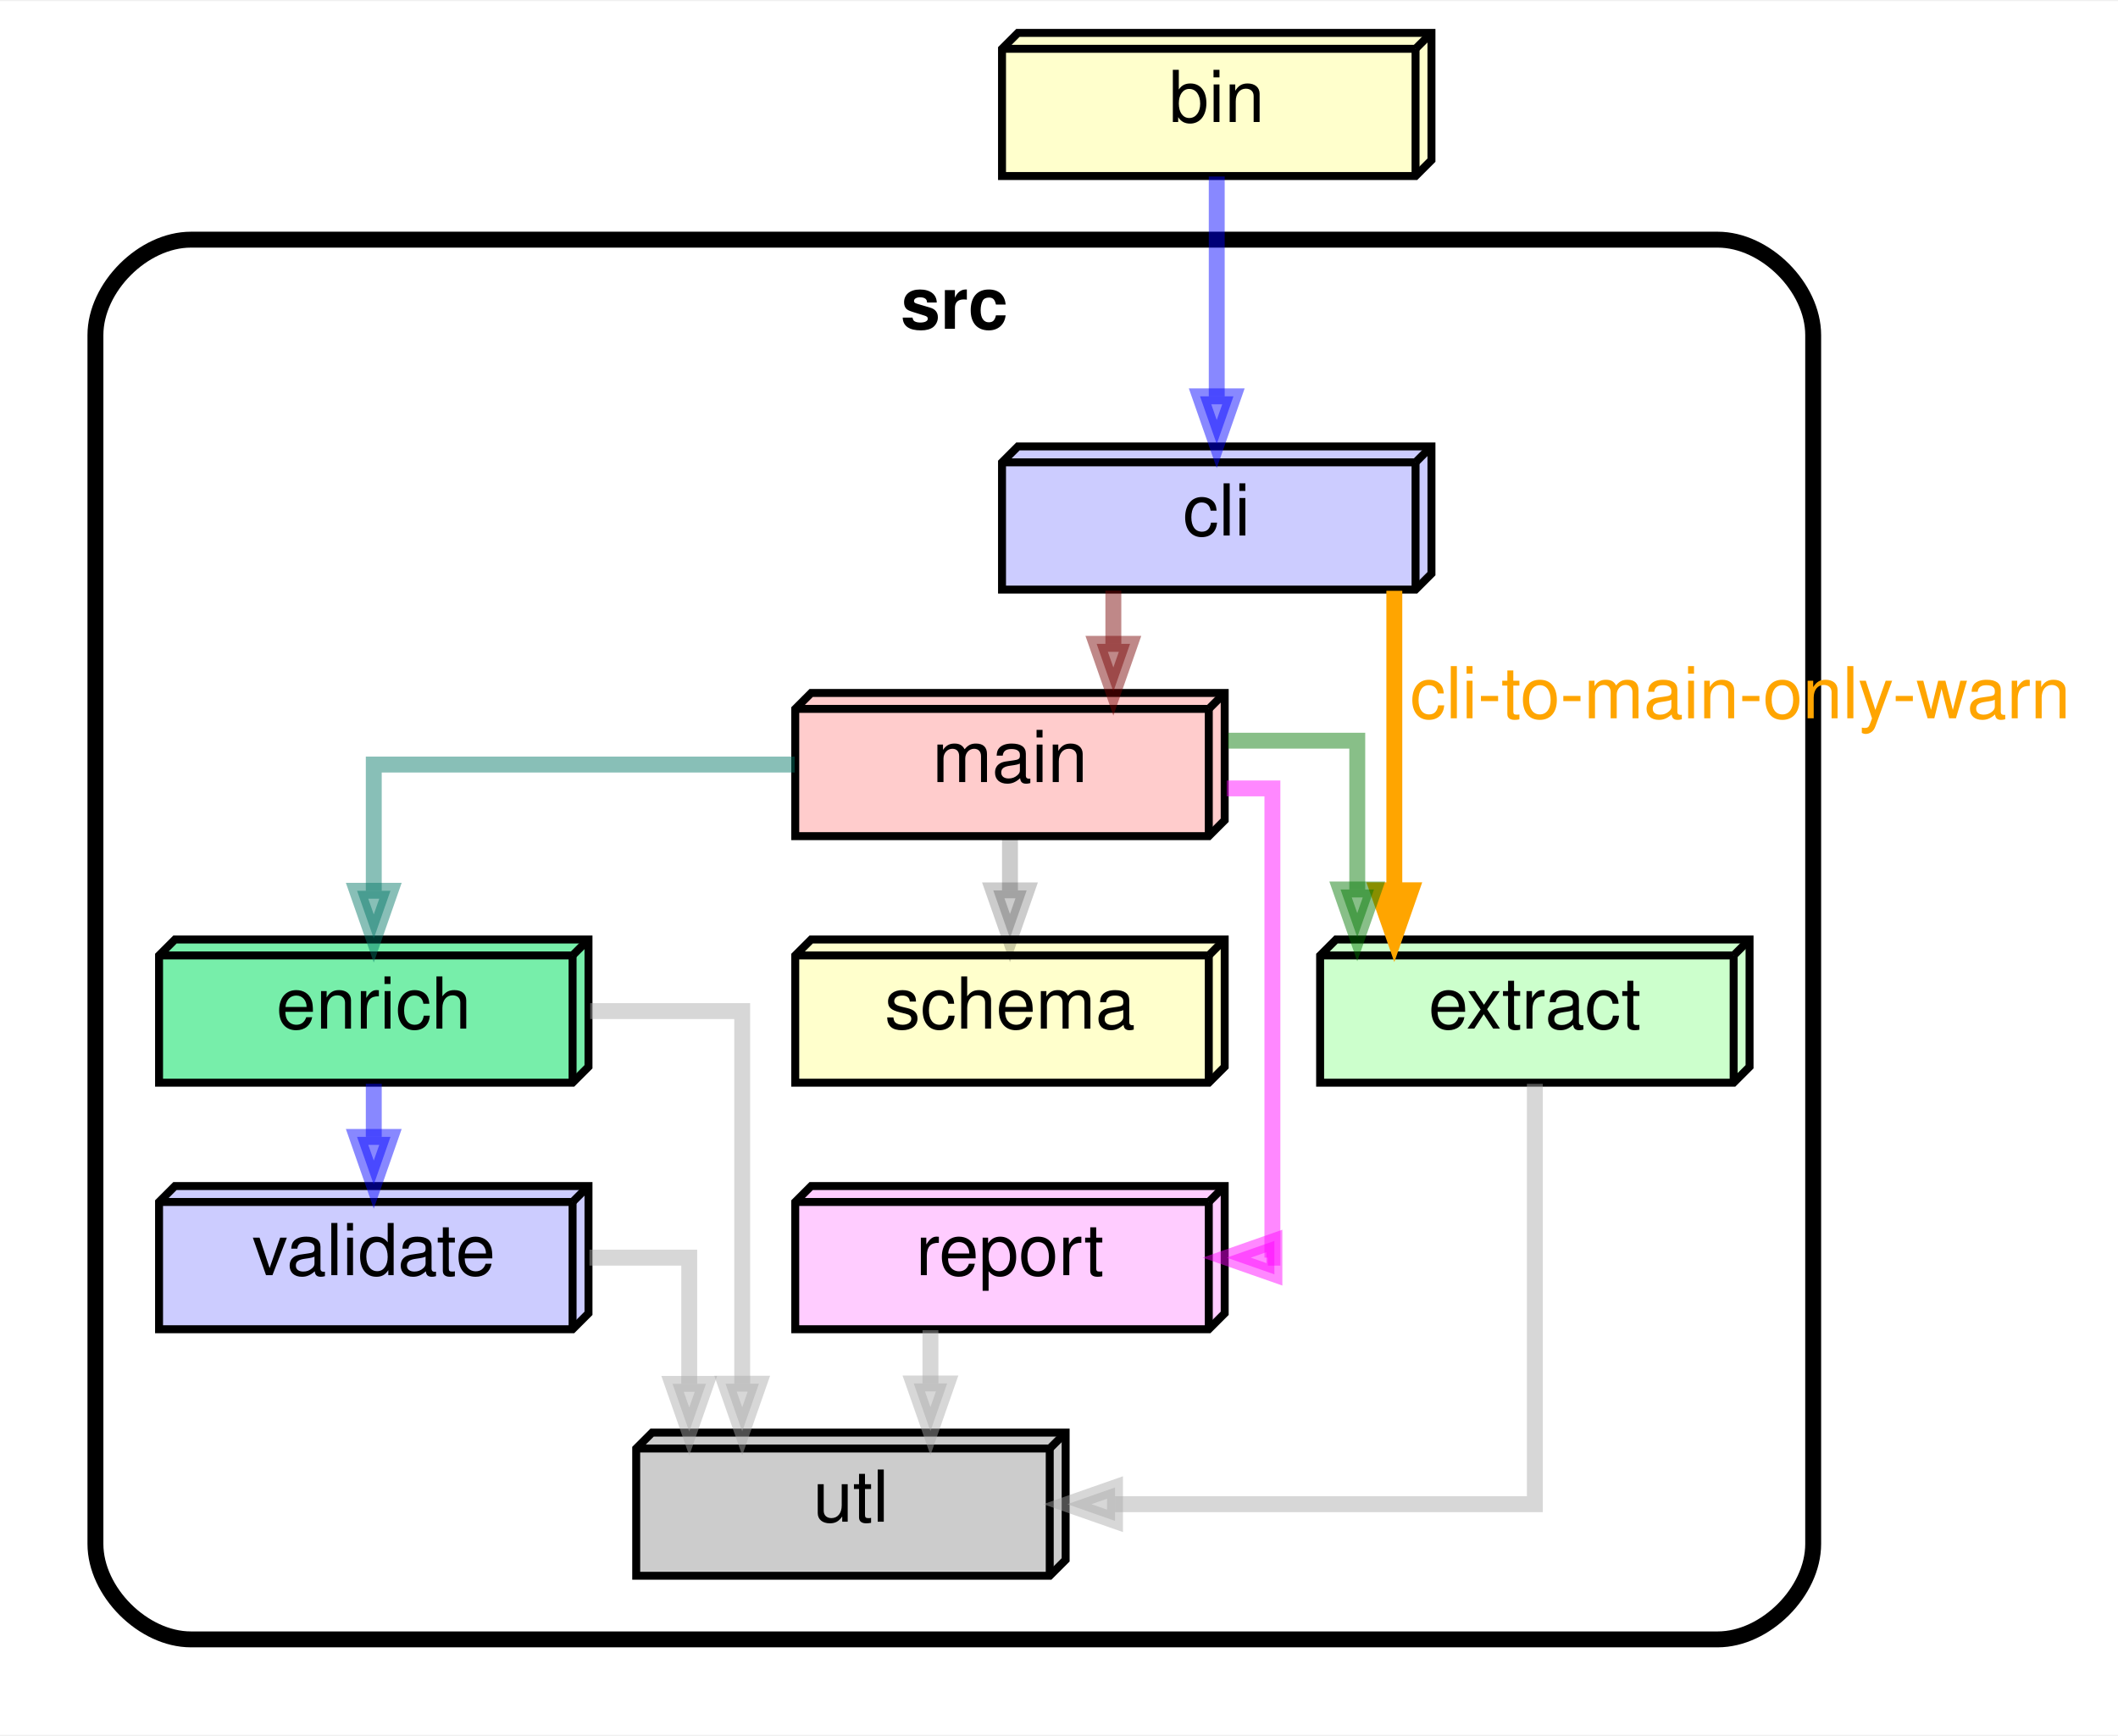
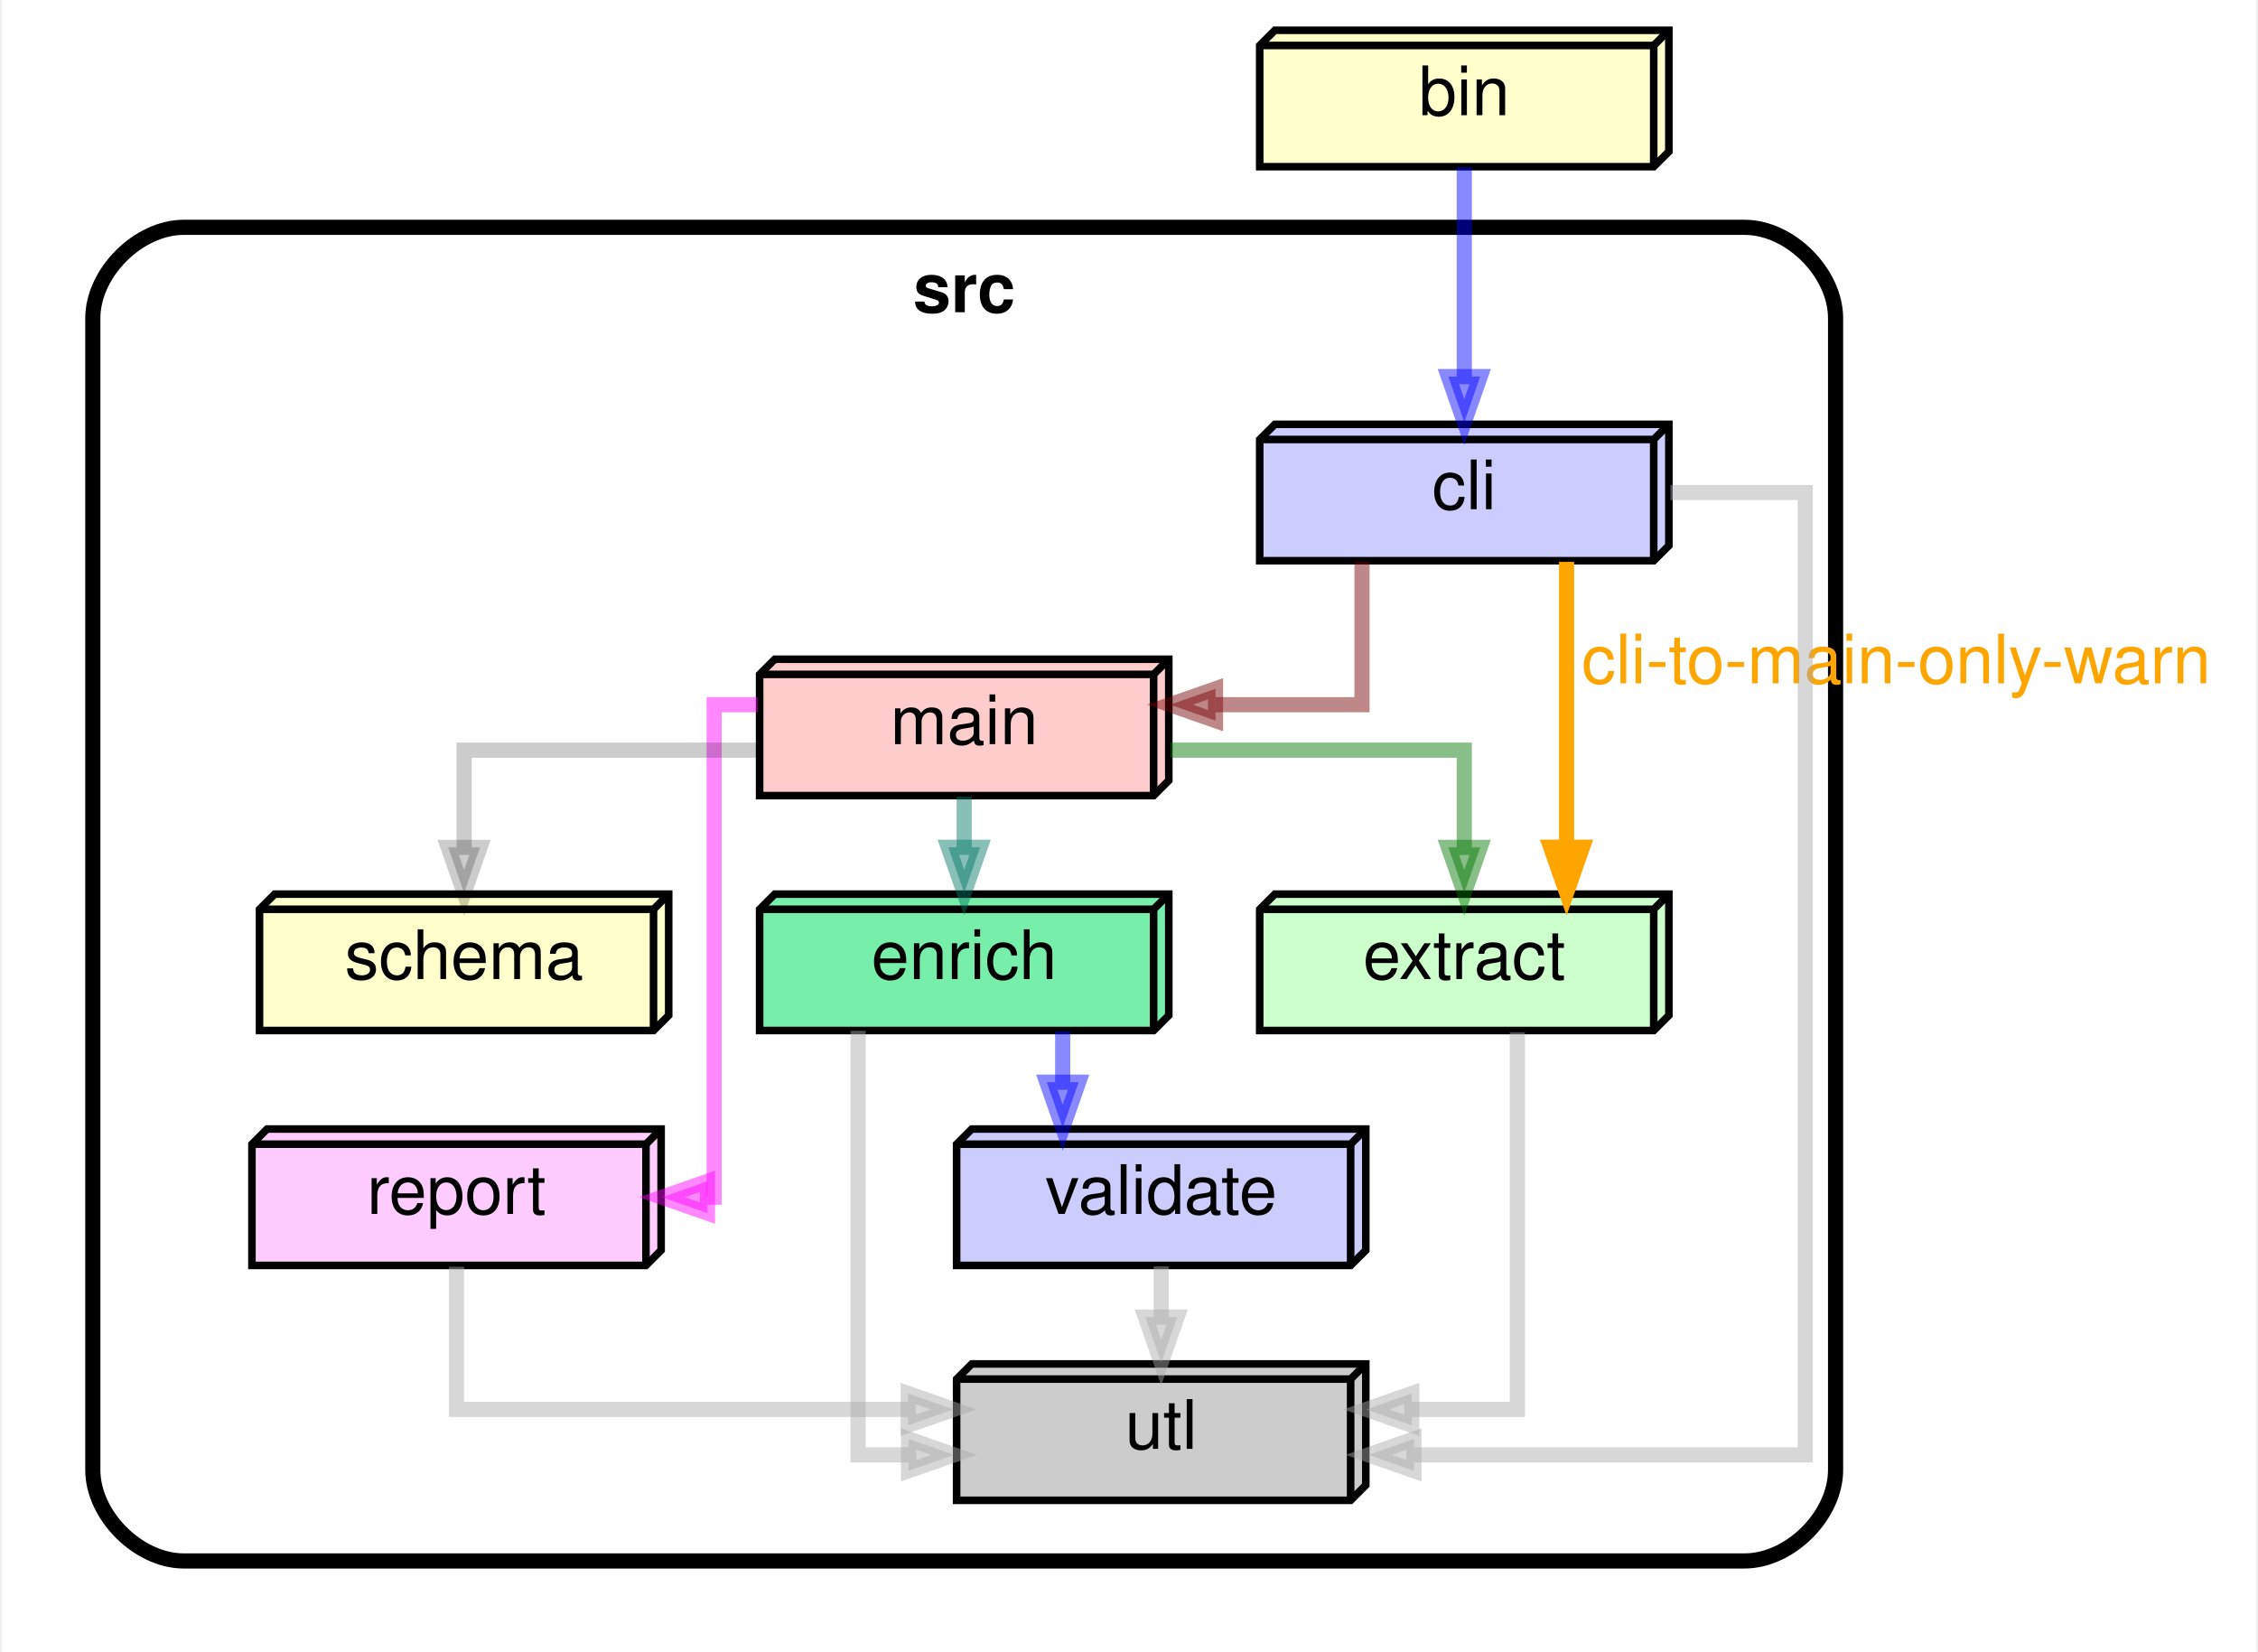
- <svg xmlns="http://www.w3.org/2000/svg" xmlns:xlink="http://www.w3.org/1999/xlink" width="266pt" height="218pt" viewBox="0.00 0.00 266.33 218.00">
+ <svg xmlns="http://www.w3.org/2000/svg" xmlns:xlink="http://www.w3.org/1999/xlink" width="298pt" height="218pt" viewBox="0.00 0.00 297.50 218.00">
  <g id="graph0" class="graph" transform="scale(1 1) rotate(0) translate(4 214)">
-     <polygon fill="white" stroke="transparent" points="-4,4 -4,-214 262.33,-214 262.33,4 -4,4" />
+     <polygon fill="white" stroke="transparent" points="-4,4 -4,-214 293.5,-214 293.5,4 -4,4" />
    <g id="clust1" class="cluster">
-       <path fill="#ffffff" stroke="black" stroke-width="2" d="M20,-8C20,-8 212,-8 212,-8 218,-8 224,-14 224,-20 224,-20 224,-172 224,-172 224,-178 218,-184 212,-184 212,-184 20,-184 20,-184 14,-184 8,-178 8,-172 8,-172 8,-20 8,-20 8,-14 14,-8 20,-8" />
-       <text text-anchor="middle" x="116" y="-172.8" font-family="Helvetica,sans-Serif" font-weight="bold" font-size="9.00">src</text>
+       <path fill="#ffffff" stroke="black" stroke-width="2" d="M20,-8C20,-8 226,-8 226,-8 232,-8 238,-14 238,-20 238,-20 238,-172 238,-172 238,-178 232,-184 226,-184 226,-184 20,-184 20,-184 14,-184 8,-178 8,-172 8,-172 8,-20 8,-20 8,-14 14,-8 20,-8" />
+       <text text-anchor="middle" x="123" y="-172.8" font-family="Helvetica,sans-Serif" font-weight="bold" font-size="9.00">src</text>
    </g>
    <g id="node1" class="node">
      <g id="a_node1">
        <a xlink:href="https://github.com/sverweij/dependency-cruiser/blob/develop/bin/" xlink:title="bin">
-           <polygon fill="#ffffcc" stroke="black" points="176,-210 124,-210 122,-208 122,-192 174,-192 176,-194 176,-210" />
-           <polyline fill="none" stroke="black" points="174,-208 122,-208 " />
-           <polyline fill="none" stroke="black" points="174,-208 174,-192 " />
-           <polyline fill="none" stroke="black" points="174,-208 176,-210 " />
-           <text text-anchor="middle" x="149" y="-198.8" font-family="Helvetica,sans-Serif" font-size="9.00">bin</text>
+           <polygon fill="#ffffcc" stroke="black" points="216,-210 164,-210 162,-208 162,-192 214,-192 216,-194 216,-210" />
+           <polyline fill="none" stroke="black" points="214,-208 162,-208 " />
+           <polyline fill="none" stroke="black" points="214,-208 214,-192 " />
+           <polyline fill="none" stroke="black" points="214,-208 216,-210 " />
+           <text text-anchor="middle" x="189" y="-198.8" font-family="Helvetica,sans-Serif" font-size="9.00">bin</text>
        </a>
      </g>
    </g>
    <g id="node2" class="node">
      <g id="a_node2">
        <a xlink:href="https://github.com/sverweij/dependency-cruiser/blob/develop/src/cli" xlink:title="cli">
-           <polygon fill="#ccccff" stroke="black" points="176,-158 124,-158 122,-156 122,-140 174,-140 176,-142 176,-158" />
-           <polyline fill="none" stroke="black" points="174,-156 122,-156 " />
-           <polyline fill="none" stroke="black" points="174,-156 174,-140 " />
-           <polyline fill="none" stroke="black" points="174,-156 176,-158 " />
-           <text text-anchor="middle" x="149" y="-146.8" font-family="Helvetica,sans-Serif" font-size="9.00">cli</text>
+           <polygon fill="#ccccff" stroke="black" points="216,-158 164,-158 162,-156 162,-140 214,-140 216,-142 216,-158" />
+           <polyline fill="none" stroke="black" points="214,-156 162,-156 " />
+           <polyline fill="none" stroke="black" points="214,-156 214,-140 " />
+           <polyline fill="none" stroke="black" points="214,-156 216,-158 " />
+           <text text-anchor="middle" x="189" y="-146.8" font-family="Helvetica,sans-Serif" font-size="9.00">cli</text>
        </a>
      </g>
    </g>
    <g id="edge1" class="edge">
-       <path fill="none" stroke="#0000ff" stroke-width="2" stroke-opacity="0.467" d="M149,-191.94C149,-191.94 149,-164.3 149,-164.3" />
-       <polygon fill="#0000ff" fill-opacity="0.467" stroke="#0000ff" stroke-width="2" stroke-opacity="0.467" points="151.1,-164.3 149,-158.3 146.9,-164.3 151.1,-164.3" />
+       <path fill="none" stroke="#0000ff" stroke-width="2" stroke-opacity="0.467" d="M189,-191.94C189,-191.94 189,-164.3 189,-164.3" />
+       <polygon fill="#0000ff" fill-opacity="0.467" stroke="#0000ff" stroke-width="2" stroke-opacity="0.467" points="191.1,-164.3 189,-158.3 186.9,-164.3 191.1,-164.3" />
    </g>
    <g id="node3" class="node">
      <g id="a_node3">
        <a xlink:href="https://github.com/sverweij/dependency-cruiser/blob/develop/src/main" xlink:title="main">
          <polygon fill="#ffcccc" stroke="black" points="150,-127 98,-127 96,-125 96,-109 148,-109 150,-111 150,-127" />
          <polyline fill="none" stroke="black" points="148,-125 96,-125 " />
          <polyline fill="none" stroke="black" points="148,-125 148,-109 " />
          <polyline fill="none" stroke="black" points="148,-125 150,-127 " />
          <text text-anchor="middle" x="123" y="-115.8" font-family="Helvetica,sans-Serif" font-size="9.00">main</text>
        </a>
      </g>
    </g>
    <g id="edge2" class="edge">
-       <path fill="none" stroke="#770000" stroke-width="2" stroke-opacity="0.467" d="M136,-139.87C136,-139.87 136,-133.18 136,-133.18" />
-       <polygon fill="#770000" fill-opacity="0.467" stroke="#770000" stroke-width="2" stroke-opacity="0.467" points="138.1,-133.18 136,-127.18 133.9,-133.18 138.1,-133.18" />
+       <path fill="none" stroke="#770000" stroke-width="2" stroke-opacity="0.467" d="M175.5,-139.83C175.5,-131.67 175.5,-121 175.5,-121 175.5,-121 156.17,-121 156.17,-121" />
+       <polygon fill="#770000" fill-opacity="0.467" stroke="#770000" stroke-width="2" stroke-opacity="0.467" points="156.17,-118.9 150.17,-121 156.17,-123.1 156.17,-118.9" />
    </g>
    <g id="node4" class="node">
      <g id="a_node4">
        <a xlink:href="https://github.com/sverweij/dependency-cruiser/blob/develop/src/extract" xlink:title="extract">
          <polygon fill="#ccffcc" stroke="black" points="216,-96 164,-96 162,-94 162,-78 214,-78 216,-80 216,-96" />
          <polyline fill="none" stroke="black" points="214,-94 162,-94 " />
          <polyline fill="none" stroke="black" points="214,-94 214,-78 " />
          <polyline fill="none" stroke="black" points="214,-94 216,-96 " />
          <text text-anchor="middle" x="189" y="-84.8" font-family="Helvetica,sans-Serif" font-size="9.00">extract</text>
        </a>
      </g>
    </g>
    <g id="edge3" class="edge">
      <g id="a_edge3">
        <a xlink:title="cli-to-main-only-warn">
-           <path fill="none" stroke="orange" stroke-width="2" d="M171.33,-139.85C171.33,-139.85 171.33,-102.19 171.33,-102.19" />
-           <polygon fill="orange" stroke="orange" stroke-width="2" points="173.43,-102.19 171.33,-96.19 169.23,-102.19 173.43,-102.19" />
+           <path fill="none" stroke="orange" stroke-width="2" d="M202.5,-139.85C202.5,-139.85 202.5,-102.19 202.5,-102.19" />
+           <polygon fill="orange" stroke="orange" stroke-width="2" points="204.6,-102.19 202.5,-96.19 200.4,-102.19 204.6,-102.19" />
        </a>
      </g>
-       <text text-anchor="middle" x="214.83" y="-123.82" font-family="Helvetica,sans-Serif" font-size="9.00" fill="orange">cli-to-main-only-warn</text>
-     </g>
-     <g id="edge8" class="edge">
-       <path fill="none" stroke="#007700" stroke-width="2" stroke-opacity="0.467" d="M150.41,-121C159.18,-121 166.67,-121 166.67,-121 166.67,-121 166.67,-102.29 166.67,-102.29" />
-       <polygon fill="#007700" fill-opacity="0.467" stroke="#007700" stroke-width="2" stroke-opacity="0.467" points="168.77,-102.29 166.67,-96.29 164.57,-102.29 168.77,-102.29" />
+       <text text-anchor="middle" x="246" y="-123.82" font-family="Helvetica,sans-Serif" font-size="9.00" fill="orange">cli-to-main-only-warn</text>
    </g>
    <g id="node5" class="node">
      <g id="a_node5">
-         <a xlink:href="https://github.com/sverweij/dependency-cruiser/blob/develop/src/enrich" xlink:title="enrich">
-           <polygon fill="#77eeaa" stroke="black" points="70,-96 18,-96 16,-94 16,-78 68,-78 70,-80 70,-96" />
-           <polyline fill="none" stroke="black" points="68,-94 16,-94 " />
-           <polyline fill="none" stroke="black" points="68,-94 68,-78 " />
-           <polyline fill="none" stroke="black" points="68,-94 70,-96 " />
-           <text text-anchor="middle" x="43" y="-84.8" font-family="Helvetica,sans-Serif" font-size="9.00">enrich</text>
+         <a xlink:href="https://github.com/sverweij/dependency-cruiser/blob/develop/src/utl" xlink:title="utl">
+           <polygon fill="#cccccc" stroke="black" points="176,-34 124,-34 122,-32 122,-16 174,-16 176,-18 176,-34" />
+           <polyline fill="none" stroke="black" points="174,-32 122,-32 " />
+           <polyline fill="none" stroke="black" points="174,-32 174,-16 " />
+           <polyline fill="none" stroke="black" points="174,-32 176,-34 " />
+           <text text-anchor="middle" x="149" y="-22.8" font-family="Helvetica,sans-Serif" font-size="9.00">utl</text>
        </a>
      </g>
    </g>
-     <g id="edge7" class="edge">
-       <path fill="none" stroke="#007766" stroke-width="2" stroke-opacity="0.467" d="M95.92,-118C72.71,-118 43,-118 43,-118 43,-118 43,-102.13 43,-102.13" />
-       <polygon fill="#007766" fill-opacity="0.467" stroke="#007766" stroke-width="2" stroke-opacity="0.467" points="45.1,-102.13 43,-96.13 40.9,-102.13 45.1,-102.13" />
+     <g id="edge4" class="edge">
+       <path fill="none" stroke="#aaaaaa" stroke-width="2" stroke-opacity="0.467" d="M216.21,-149C225.69,-149 234,-149 234,-149 234,-149 234,-22 234,-22 234,-22 182.36,-22 182.36,-22" />
+       <polygon fill="#aaaaaa" fill-opacity="0.467" stroke="#aaaaaa" stroke-width="2" stroke-opacity="0.467" points="182.36,-19.9 176.36,-22 182.36,-24.1 182.36,-19.9" />
+     </g>
+     <g id="edge9" class="edge">
+       <path fill="none" stroke="#007700" stroke-width="2" stroke-opacity="0.467" d="M150.23,-115C168.41,-115 189,-115 189,-115 189,-115 189,-102.17 189,-102.17" />
+       <polygon fill="#007700" fill-opacity="0.467" stroke="#007700" stroke-width="2" stroke-opacity="0.467" points="191.1,-102.17 189,-96.17 186.9,-102.17 191.1,-102.17" />
+     </g>
+     <g id="node6" class="node">
+       <g id="a_node6">
+         <a xlink:href="https://github.com/sverweij/dependency-cruiser/blob/develop/src/enrich" xlink:title="enrich">
+           <polygon fill="#77eeaa" stroke="black" points="150,-96 98,-96 96,-94 96,-78 148,-78 150,-80 150,-96" />
+           <polyline fill="none" stroke="black" points="148,-94 96,-94 " />
+           <polyline fill="none" stroke="black" points="148,-94 148,-78 " />
+           <polyline fill="none" stroke="black" points="148,-94 150,-96 " />
+           <text text-anchor="middle" x="123" y="-84.8" font-family="Helvetica,sans-Serif" font-size="9.00">enrich</text>
+         </a>
+       </g>
+     </g>
+     <g id="edge8" class="edge">
+       <path fill="none" stroke="#007766" stroke-width="2" stroke-opacity="0.467" d="M123,-108.87C123,-108.87 123,-102.18 123,-102.18" />
+       <polygon fill="#007766" fill-opacity="0.467" stroke="#007766" stroke-width="2" stroke-opacity="0.467" points="125.1,-102.18 123,-96.18 120.9,-102.18 125.1,-102.18" />
    </g>
    <g id="node8" class="node">
      <g id="a_node8">
        <a xlink:href="https://github.com/sverweij/dependency-cruiser/blob/develop/src/report" xlink:title="report">
-           <polygon fill="#ffccff" stroke="black" points="150,-65 98,-65 96,-63 96,-47 148,-47 150,-49 150,-65" />
-           <polyline fill="none" stroke="black" points="148,-63 96,-63 " />
-           <polyline fill="none" stroke="black" points="148,-63 148,-47 " />
-           <polyline fill="none" stroke="black" points="148,-63 150,-65 " />
-           <text text-anchor="middle" x="123" y="-53.8" font-family="Helvetica,sans-Serif" font-size="9.00">report</text>
+           <polygon fill="#ffccff" stroke="black" points="83,-65 31,-65 29,-63 29,-47 81,-47 83,-49 83,-65" />
+           <polyline fill="none" stroke="black" points="81,-63 29,-63 " />
+           <polyline fill="none" stroke="black" points="81,-63 81,-47 " />
+           <polyline fill="none" stroke="black" points="81,-63 83,-65 " />
+           <text text-anchor="middle" x="56" y="-53.8" font-family="Helvetica,sans-Serif" font-size="9.00">report</text>
        </a>
      </g>
    </g>
-     <g id="edge9" class="edge">
-       <path fill="none" stroke="#ff00ff" stroke-width="2" stroke-opacity="0.467" d="M150.25,-115C153.67,-115 156,-115 156,-115 156,-115 156,-56 156,-56 156,-56 155.43,-56 155.43,-56" />
-       <polygon fill="#ff00ff" fill-opacity="0.467" stroke="#ff00ff" stroke-width="2" stroke-opacity="0.467" points="156.25,-53.9 150.25,-56 156.25,-58.1 156.25,-53.9" />
+     <g id="edge10" class="edge">
+       <path fill="none" stroke="#ff00ff" stroke-width="2" stroke-opacity="0.467" d="M95.75,-121C92.33,-121 90,-121 90,-121 90,-121 90,-56 90,-56 90,-56 89.12,-56 89.12,-56" />
+       <polygon fill="#ff00ff" fill-opacity="0.467" stroke="#ff00ff" stroke-width="2" stroke-opacity="0.467" points="89.12,-53.9 83.12,-56 89.12,-58.1 89.12,-53.9" />
    </g>
    <g id="node9" class="node">
      <g id="a_node9">
        <a xlink:href="https://github.com/sverweij/dependency-cruiser/blob/develop/src/schema" xlink:title="schema">
-           <polygon fill="#ffffcc" stroke="black" points="150,-96 98,-96 96,-94 96,-78 148,-78 150,-80 150,-96" />
-           <polyline fill="none" stroke="black" points="148,-94 96,-94 " />
-           <polyline fill="none" stroke="black" points="148,-94 148,-78 " />
-           <polyline fill="none" stroke="black" points="148,-94 150,-96 " />
-           <text text-anchor="middle" x="123" y="-84.8" font-family="Helvetica,sans-Serif" font-size="9.00">schema</text>
+           <polygon fill="#ffffcc" stroke="black" points="84,-96 32,-96 30,-94 30,-78 82,-78 84,-80 84,-96" />
+           <polyline fill="none" stroke="black" points="82,-94 30,-94 " />
+           <polyline fill="none" stroke="black" points="82,-94 82,-78 " />
+           <polyline fill="none" stroke="black" points="82,-94 84,-96 " />
+           <text text-anchor="middle" x="57" y="-84.8" font-family="Helvetica,sans-Serif" font-size="9.00">schema</text>
        </a>
      </g>
    </g>
-     <g id="edge10" class="edge">
-       <path fill="none" stroke="#000000" stroke-width="2" stroke-opacity="0.2" d="M123,-108.87C123,-108.87 123,-102.18 123,-102.18" />
-       <polygon fill="#000000" fill-opacity="0.2" stroke="#000000" stroke-width="2" stroke-opacity="0.2" points="125.1,-102.18 123,-96.18 120.9,-102.18 125.1,-102.18" />
+     <g id="edge11" class="edge">
+       <path fill="none" stroke="#000000" stroke-width="2" stroke-opacity="0.2" d="M95.77,-115C77.59,-115 57,-115 57,-115 57,-115 57,-102.17 57,-102.17" />
+       <polygon fill="#000000" fill-opacity="0.2" stroke="#000000" stroke-width="2" stroke-opacity="0.2" points="59.1,-102.17 57,-96.17 54.9,-102.17 59.1,-102.17" />
    </g>
-     <g id="node6" class="node">
-       <g id="a_node6">
-         <a xlink:href="https://github.com/sverweij/dependency-cruiser/blob/develop/src/utl" xlink:title="utl">
-           <polygon fill="#cccccc" stroke="black" points="130,-34 78,-34 76,-32 76,-16 128,-16 130,-18 130,-34" />
-           <polyline fill="none" stroke="black" points="128,-32 76,-32 " />
-           <polyline fill="none" stroke="black" points="128,-32 128,-16 " />
-           <polyline fill="none" stroke="black" points="128,-32 130,-34 " />
-           <text text-anchor="middle" x="103" y="-22.8" font-family="Helvetica,sans-Serif" font-size="9.00">utl</text>
+     <g id="edge7" class="edge">
+       <path fill="none" stroke="#aaaaaa" stroke-width="2" stroke-opacity="0.467" d="M196,-77.78C196,-61.19 196,-28 196,-28 196,-28 182.07,-28 182.07,-28" />
+       <polygon fill="#aaaaaa" fill-opacity="0.467" stroke="#aaaaaa" stroke-width="2" stroke-opacity="0.467" points="182.07,-25.9 176.07,-28 182.07,-30.1 182.07,-25.9" />
+     </g>
+     <g id="edge5" class="edge">
+       <path fill="none" stroke="#aaaaaa" stroke-width="2" stroke-opacity="0.467" d="M109,-77.96C109,-60.1 109,-22 109,-22 109,-22 115.66,-22 115.66,-22" />
+       <polygon fill="#aaaaaa" fill-opacity="0.467" stroke="#aaaaaa" stroke-width="2" stroke-opacity="0.467" points="115.66,-24.1 121.66,-22 115.66,-19.9 115.66,-24.1" />
+     </g>
+     <g id="node7" class="node">
+       <g id="a_node7">
+         <a xlink:href="https://github.com/sverweij/dependency-cruiser/blob/develop/src/validate" xlink:title="validate">
+           <polygon fill="#ccccff" stroke="black" points="176,-65 124,-65 122,-63 122,-47 174,-47 176,-49 176,-65" />
+           <polyline fill="none" stroke="black" points="174,-63 122,-63 " />
+           <polyline fill="none" stroke="black" points="174,-63 174,-47 " />
+           <polyline fill="none" stroke="black" points="174,-63 176,-65 " />
+           <text text-anchor="middle" x="149" y="-53.8" font-family="Helvetica,sans-Serif" font-size="9.00">validate</text>
        </a>
      </g>
    </g>
    <g id="edge6" class="edge">
-       <path fill="none" stroke="#aaaaaa" stroke-width="2" stroke-opacity="0.467" d="M189,-77.85C189,-60.61 189,-25 189,-25 189,-25 136.21,-25 136.21,-25" />
-       <polygon fill="#aaaaaa" fill-opacity="0.467" stroke="#aaaaaa" stroke-width="2" stroke-opacity="0.467" points="136.21,-22.9 130.21,-25 136.21,-27.1 136.21,-22.9" />
+       <path fill="none" stroke="#0000ff" stroke-width="2" stroke-opacity="0.467" d="M136,-77.87C136,-77.87 136,-71.18 136,-71.18" />
+       <polygon fill="#0000ff" fill-opacity="0.467" stroke="#0000ff" stroke-width="2" stroke-opacity="0.467" points="138.1,-71.18 136,-65.18 133.9,-71.18 138.1,-71.18" />
    </g>
-     <g id="edge4" class="edge">
-       <path fill="none" stroke="#aaaaaa" stroke-width="2" stroke-opacity="0.467" d="M70.22,-87C80.31,-87 89.33,-87 89.33,-87 89.33,-87 89.33,-40.15 89.33,-40.15" />
-       <polygon fill="#aaaaaa" fill-opacity="0.467" stroke="#aaaaaa" stroke-width="2" stroke-opacity="0.467" points="91.43,-40.15 89.33,-34.15 87.23,-40.15 91.43,-40.15" />
-     </g>
-     <g id="node7" class="node">
-       <g id="a_node7">
-         <a xlink:href="https://github.com/sverweij/dependency-cruiser/blob/develop/src/validate" xlink:title="validate">
-           <polygon fill="#ccccff" stroke="black" points="70,-65 18,-65 16,-63 16,-47 68,-47 70,-49 70,-65" />
-           <polyline fill="none" stroke="black" points="68,-63 16,-63 " />
-           <polyline fill="none" stroke="black" points="68,-63 68,-47 " />
-           <polyline fill="none" stroke="black" points="68,-63 70,-65 " />
-           <text text-anchor="middle" x="43" y="-53.8" font-family="Helvetica,sans-Serif" font-size="9.00">validate</text>
-         </a>
-       </g>
-     </g>
-     <g id="edge5" class="edge">
-       <path fill="none" stroke="#0000ff" stroke-width="2" stroke-opacity="0.467" d="M43,-77.87C43,-77.87 43,-71.18 43,-71.18" />
-       <polygon fill="#0000ff" fill-opacity="0.467" stroke="#0000ff" stroke-width="2" stroke-opacity="0.467" points="45.1,-71.18 43,-65.18 40.9,-71.18 45.1,-71.18" />
+     <g id="edge13" class="edge">
+       <path fill="none" stroke="#aaaaaa" stroke-width="2" stroke-opacity="0.467" d="M149,-46.87C149,-46.87 149,-40.18 149,-40.18" />
+       <polygon fill="#aaaaaa" fill-opacity="0.467" stroke="#aaaaaa" stroke-width="2" stroke-opacity="0.467" points="151.1,-40.18 149,-34.18 146.9,-40.18 151.1,-40.18" />
    </g>
    <g id="edge12" class="edge">
-       <path fill="none" stroke="#aaaaaa" stroke-width="2" stroke-opacity="0.467" d="M70.12,-56C77.09,-56 82.67,-56 82.67,-56 82.67,-56 82.67,-40.13 82.67,-40.13" />
-       <polygon fill="#aaaaaa" fill-opacity="0.467" stroke="#aaaaaa" stroke-width="2" stroke-opacity="0.467" points="84.77,-40.13 82.67,-34.13 80.57,-40.13 84.77,-40.13" />
-     </g>
-     <g id="edge11" class="edge">
-       <path fill="none" stroke="#aaaaaa" stroke-width="2" stroke-opacity="0.467" d="M113,-46.87C113,-46.87 113,-40.18 113,-40.18" />
-       <polygon fill="#aaaaaa" fill-opacity="0.467" stroke="#aaaaaa" stroke-width="2" stroke-opacity="0.467" points="115.1,-40.18 113,-34.18 110.9,-40.18 115.1,-40.18" />
+       <path fill="none" stroke="#aaaaaa" stroke-width="2" stroke-opacity="0.467" d="M56,-46.83C56,-38.67 56,-28 56,-28 56,-28 115.6,-28 115.6,-28" />
+       <polygon fill="#aaaaaa" fill-opacity="0.467" stroke="#aaaaaa" stroke-width="2" stroke-opacity="0.467" points="115.6,-30.1 121.6,-28 115.6,-25.9 115.6,-30.1" />
    </g>
  </g>
</svg>
